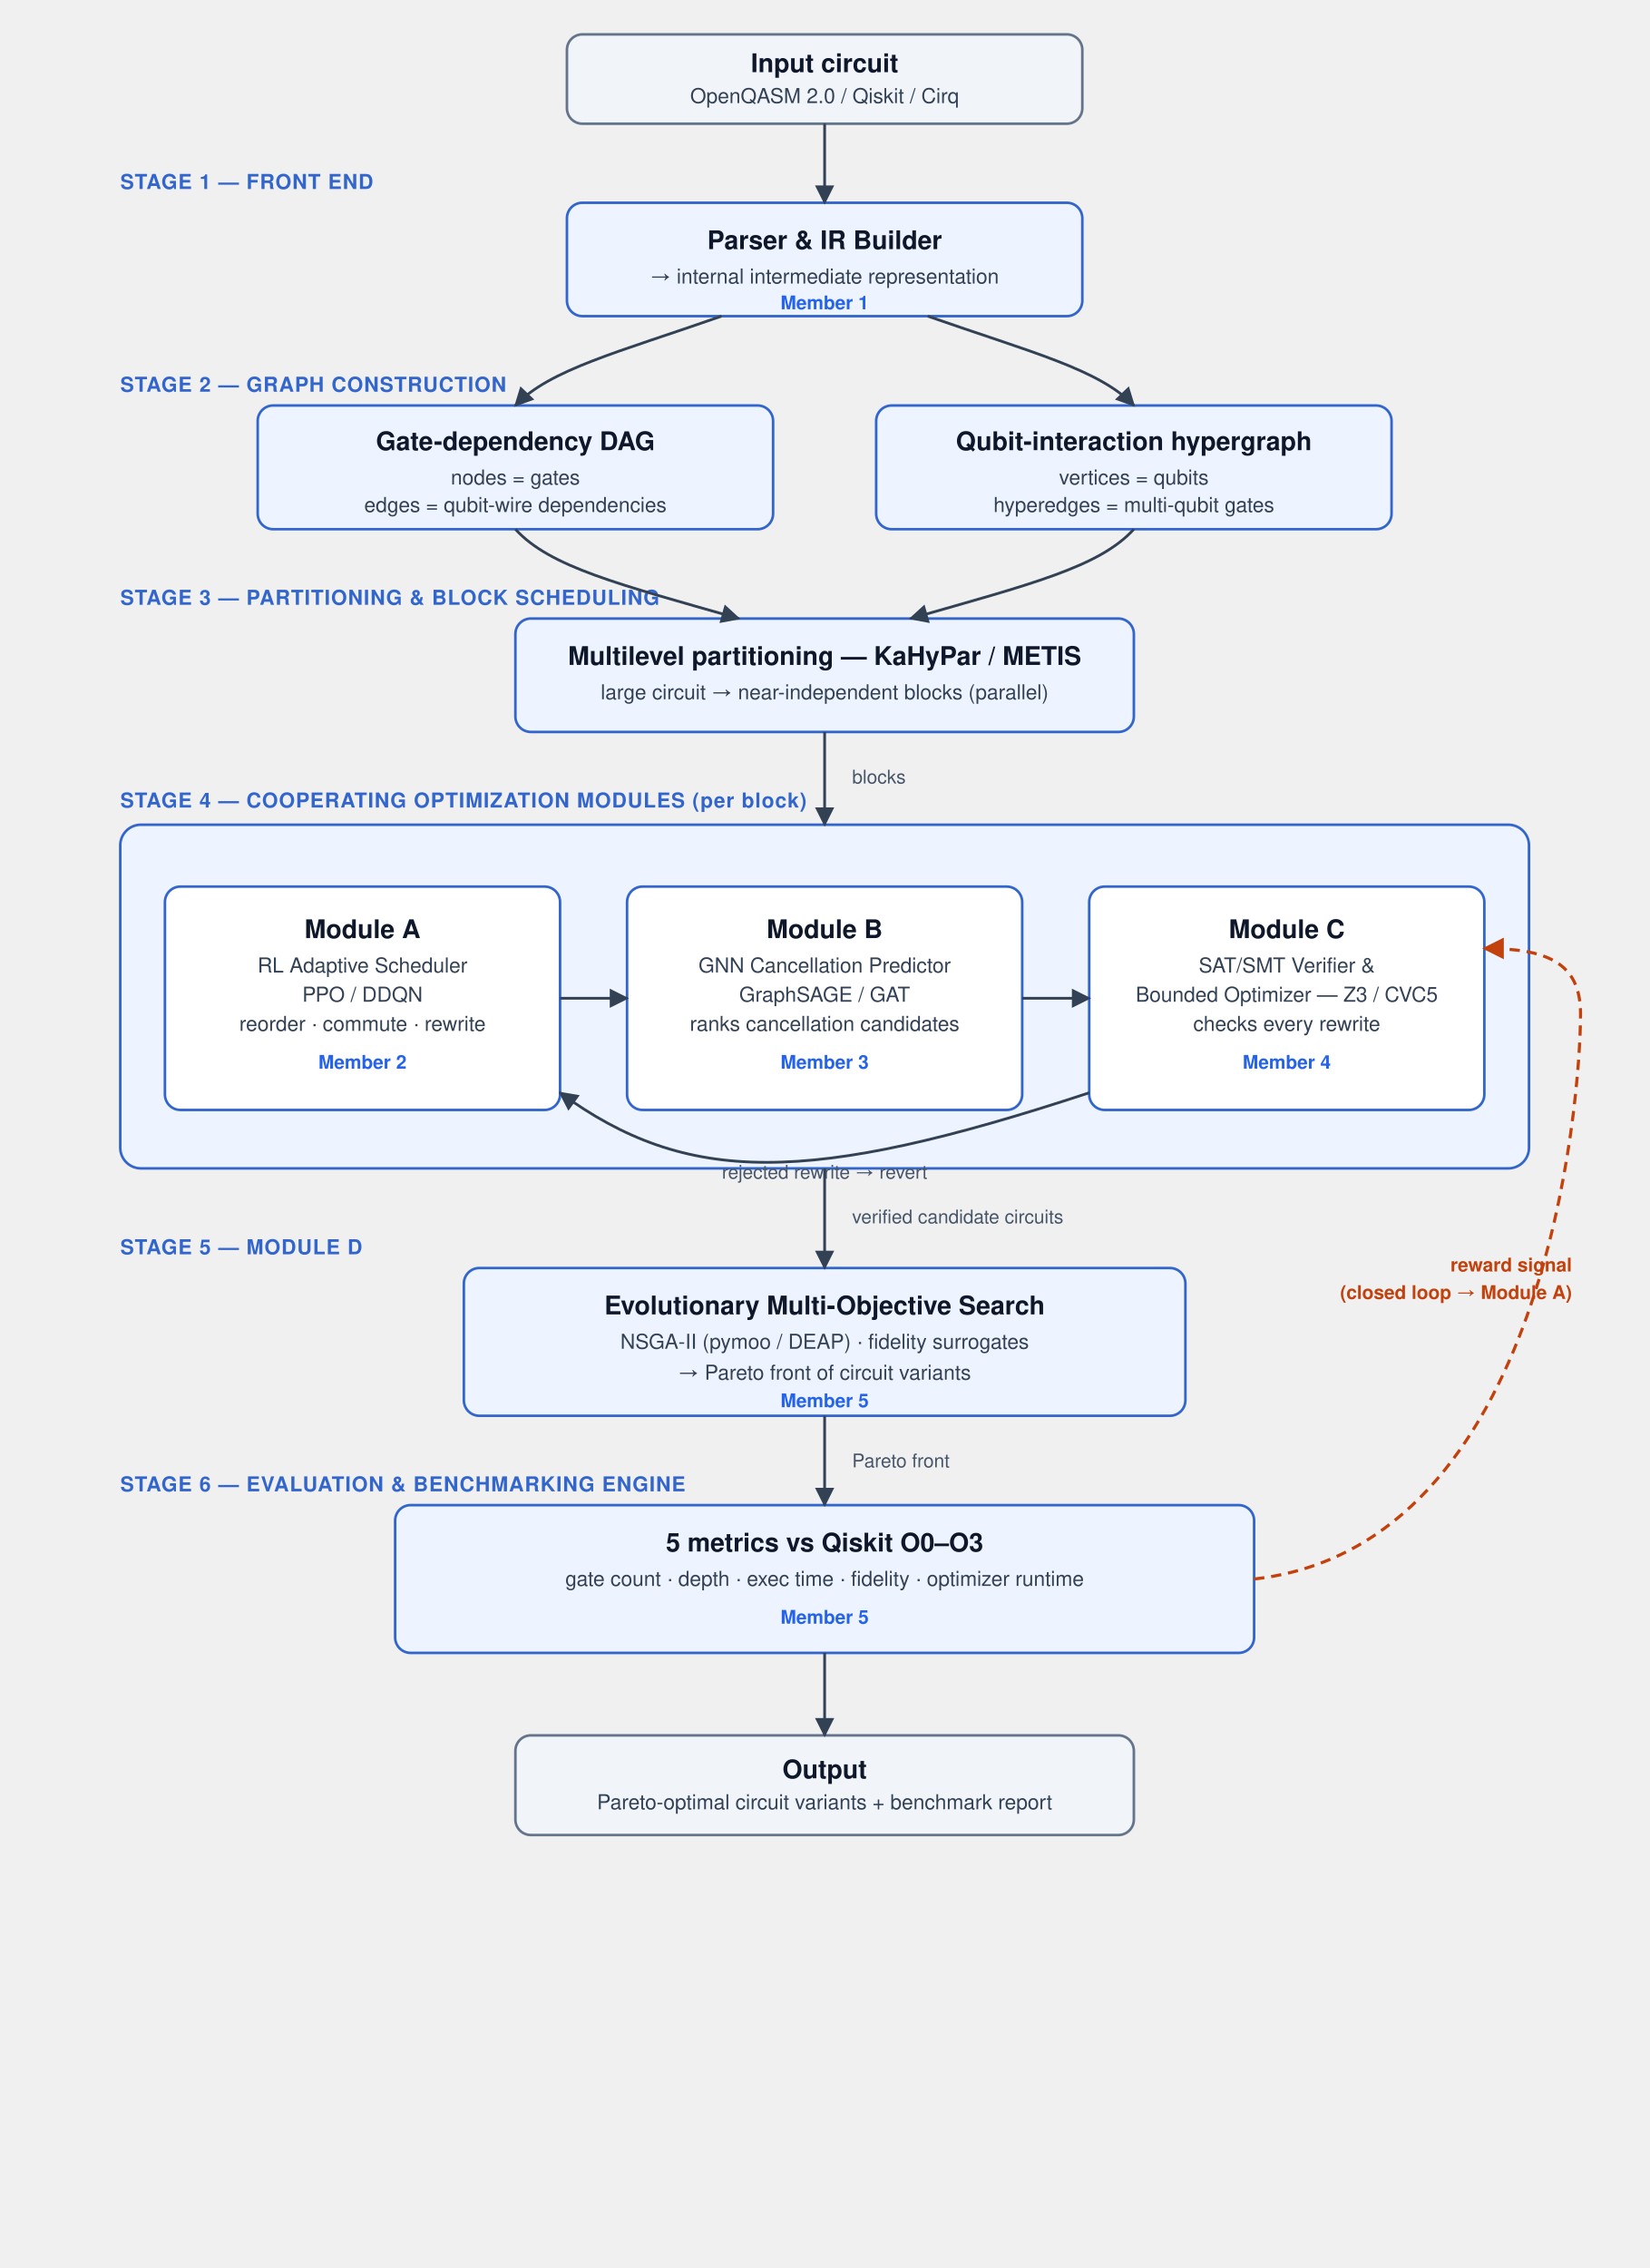
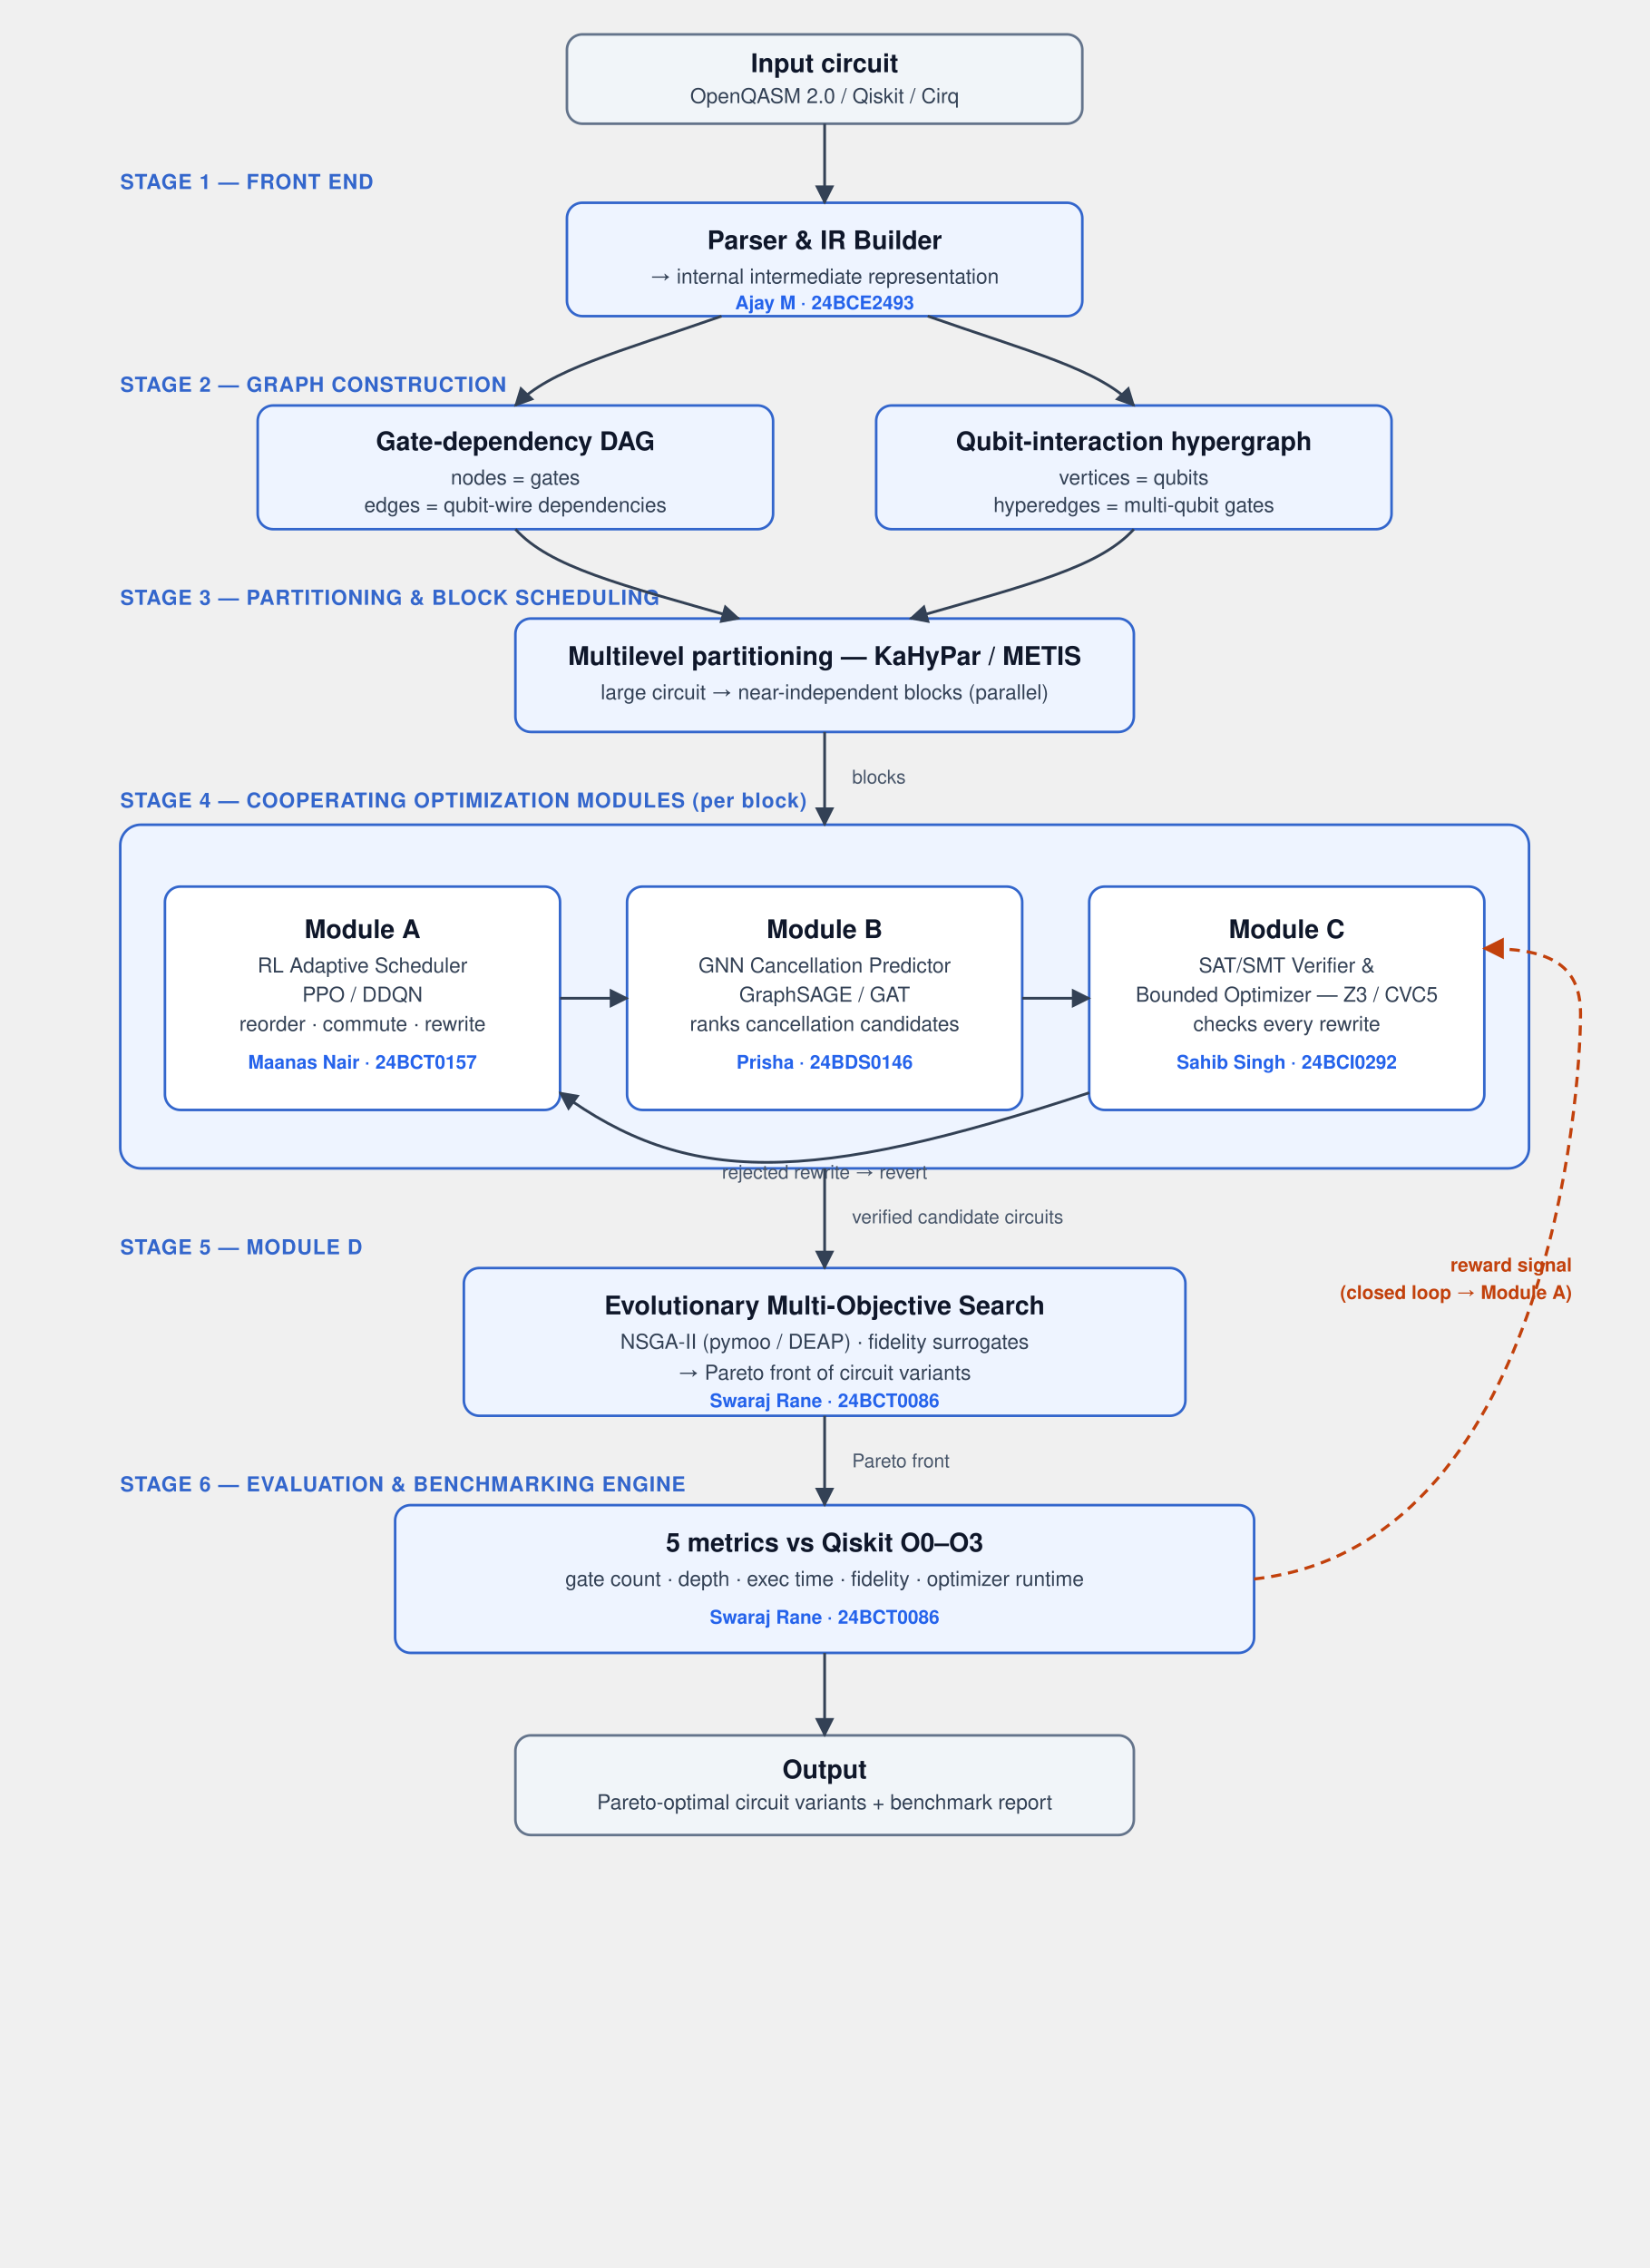
<svg xmlns="http://www.w3.org/2000/svg" viewBox="0 0 960 1320" font-family="'Segoe UI',Helvetica,Arial,sans-serif">
  <defs>
    <marker id="arrow" viewBox="0 0 10 10" refX="9" refY="5" markerWidth="7" markerHeight="7" orient="auto-start-reverse">
      <path d="M0 0 L10 5 L0 10 z" fill="#334155" />
    </marker>
    <marker id="arrowFB" viewBox="0 0 10 10" refX="9" refY="5" markerWidth="7" markerHeight="7" orient="auto-start-reverse">
      <path d="M0 0 L10 5 L0 10 z" fill="#c2410c" />
    </marker>
  </defs>
  <style>
    .stage  { fill:#eef4ff; stroke:#3366cc; stroke-width:1.5; }
    .io     { fill:#f1f5f9; stroke:#64748b; stroke-width:1.5; }
    .mod    { fill:#ffffff; stroke:#3366cc; stroke-width:1.5; }
    .lbl    { fill:#0f172a; font-size:15px; font-weight:600; }
    .sub    { fill:#334155; font-size:12px; }
    .tag    { fill:#2563eb; font-size:11px; font-weight:600; }
    .edge   { stroke:#334155; stroke-width:1.6; fill:none; }
    .edgeFB { stroke:#c2410c; stroke-width:1.8; fill:none; stroke-dasharray:6 4; }
    .elbl   { fill:#475569; font-size:11px; }
    .fblbl  { fill:#c2410c; font-size:11px; font-weight:600; }
    .banner { fill:#3366cc; font-size:12px; font-weight:700; letter-spacing:.5px; }
  </style>
  <rect class="io" x="330" y="20" width="300" height="52" rx="9" />
  <text class="lbl" x="480" y="42" text-anchor="middle">Input circuit</text>
  <text class="sub" x="480" y="60" text-anchor="middle">OpenQASM 2.0 / Qiskit / Cirq</text>
  <text class="banner" x="70" y="110">STAGE 1 — FRONT END</text>
  <rect class="stage" x="330" y="118" width="300" height="66" rx="9" />
  <text class="lbl" x="480" y="145" text-anchor="middle">Parser &amp; IR Builder</text>
  <text class="sub" x="480" y="165" text-anchor="middle">→ internal intermediate representation</text>
-   <text class="tag" x="480" y="180" text-anchor="middle">Member 1</text>
+   <text class="tag" x="480" y="180" text-anchor="middle">Ajay M · 24BCE2493</text>
  <text class="banner" x="70" y="228">STAGE 2 — GRAPH CONSTRUCTION</text>
  <rect class="stage" x="150" y="236" width="300" height="72" rx="9" />
  <text class="lbl" x="300" y="262" text-anchor="middle">Gate-dependency DAG</text>
  <text class="sub" x="300" y="282" text-anchor="middle">nodes = gates</text>
  <text class="sub" x="300" y="298" text-anchor="middle">edges = qubit-wire dependencies</text>
  <rect class="stage" x="510" y="236" width="300" height="72" rx="9" />
  <text class="lbl" x="660" y="262" text-anchor="middle">Qubit-interaction hypergraph</text>
  <text class="sub" x="660" y="282" text-anchor="middle">vertices = qubits</text>
  <text class="sub" x="660" y="298" text-anchor="middle">hyperedges = multi-qubit gates</text>
  <text class="banner" x="70" y="352">STAGE 3 — PARTITIONING &amp; BLOCK SCHEDULING</text>
  <rect class="stage" x="300" y="360" width="360" height="66" rx="9" />
  <text class="lbl" x="480" y="387" text-anchor="middle">Multilevel partitioning — KaHyPar / METIS</text>
  <text class="sub" x="480" y="407" text-anchor="middle">large circuit → near-independent blocks (parallel)</text>
  <text class="banner" x="70" y="470">STAGE 4 — COOPERATING OPTIMIZATION MODULES  (per block)</text>
  <rect class="stage" x="70" y="480" width="820" height="200" rx="12" />
  <rect class="mod" x="96" y="516" width="230" height="130" rx="9" />
  <text class="lbl" x="211" y="546" text-anchor="middle">Module A</text>
  <text class="sub" x="211" y="566" text-anchor="middle">RL Adaptive Scheduler</text>
  <text class="sub" x="211" y="583" text-anchor="middle">PPO / DDQN</text>
  <text class="sub" x="211" y="600" text-anchor="middle">reorder · commute · rewrite</text>
-   <text class="tag" x="211" y="622" text-anchor="middle">Member 2</text>
+   <text class="tag" x="211" y="622" text-anchor="middle">Maanas Nair · 24BCT0157</text>
  <rect class="mod" x="365" y="516" width="230" height="130" rx="9" />
  <text class="lbl" x="480" y="546" text-anchor="middle">Module B</text>
  <text class="sub" x="480" y="566" text-anchor="middle">GNN Cancellation Predictor</text>
  <text class="sub" x="480" y="583" text-anchor="middle">GraphSAGE / GAT</text>
  <text class="sub" x="480" y="600" text-anchor="middle">ranks cancellation candidates</text>
-   <text class="tag" x="480" y="622" text-anchor="middle">Member 3</text>
+   <text class="tag" x="480" y="622" text-anchor="middle">Prisha · 24BDS0146</text>
  <rect class="mod" x="634" y="516" width="230" height="130" rx="9" />
  <text class="lbl" x="749" y="546" text-anchor="middle">Module C</text>
  <text class="sub" x="749" y="566" text-anchor="middle">SAT/SMT Verifier &amp;</text>
  <text class="sub" x="749" y="583" text-anchor="middle">Bounded Optimizer — Z3 / CVC5</text>
  <text class="sub" x="749" y="600" text-anchor="middle">checks every rewrite</text>
-   <text class="tag" x="749" y="622" text-anchor="middle">Member 4</text>
+   <text class="tag" x="749" y="622" text-anchor="middle">Sahib Singh · 24BCI0292</text>
  <path class="edge" d="M326 581 H365" marker-end="url(#arrow)" />
  <path class="edge" d="M595 581 H634" marker-end="url(#arrow)" />
  <path class="edge" d="M634 636 C 470 690, 400 690, 326 636" marker-end="url(#arrow)" />
  <text class="elbl" x="480" y="686" text-anchor="middle">rejected rewrite → revert</text>
  <text class="banner" x="70" y="730">STAGE 5 — MODULE D</text>
  <rect class="stage" x="270" y="738" width="420" height="86" rx="9" />
  <text class="lbl" x="480" y="765" text-anchor="middle">Evolutionary Multi-Objective Search</text>
  <text class="sub" x="480" y="785" text-anchor="middle">NSGA-II (pymoo / DEAP) · fidelity surrogates</text>
  <text class="sub" x="480" y="803" text-anchor="middle">→ Pareto front of circuit variants</text>
-   <text class="tag" x="480" y="819" text-anchor="middle">Member 5</text>
+   <text class="tag" x="480" y="819" text-anchor="middle">Swaraj Rane · 24BCT0086</text>
  <text class="banner" x="70" y="868">STAGE 6 — EVALUATION &amp; BENCHMARKING ENGINE</text>
  <rect class="stage" x="230" y="876" width="500" height="86" rx="9" />
  <text class="lbl" x="480" y="903" text-anchor="middle">5 metrics vs Qiskit O0–O3</text>
  <text class="sub" x="480" y="923" text-anchor="middle">gate count · depth · exec time · fidelity · optimizer runtime</text>
-   <text class="tag" x="480" y="945" text-anchor="middle">Member 5</text>
+   <text class="tag" x="480" y="945" text-anchor="middle">Swaraj Rane · 24BCT0086</text>
  <rect class="io" x="300" y="1010" width="360" height="58" rx="9" />
  <text class="lbl" x="480" y="1035" text-anchor="middle">Output</text>
  <text class="sub" x="480" y="1053" text-anchor="middle">Pareto-optimal circuit variants + benchmark report</text>
  <path class="edge" d="M480 72 V118" marker-end="url(#arrow)" />
  <path class="edge" d="M420 184 C 360 205, 320 215, 300 236" marker-end="url(#arrow)" />
  <path class="edge" d="M540 184 C 600 205, 640 215, 660 236" marker-end="url(#arrow)" />
  <path class="edge" d="M300 308 C 320 330, 360 340, 430 360" marker-end="url(#arrow)" />
  <path class="edge" d="M660 308 C 640 330, 600 340, 530 360" marker-end="url(#arrow)" />
  <path class="edge" d="M480 426 V480" marker-end="url(#arrow)" />
  <text class="elbl" x="496" y="456">blocks</text>
  <path class="edge" d="M480 680 V738" marker-end="url(#arrow)" />
  <text class="elbl" x="496" y="712">verified candidate circuits</text>
  <path class="edge" d="M480 824 V876" marker-end="url(#arrow)" />
  <text class="elbl" x="496" y="854">Pareto front</text>
  <path class="edge" d="M480 962 V1010" marker-end="url(#arrow)" />
  <path class="edgeFB" d="M730 919 C 900 900, 920 640, 920 590 C 920 560, 900 552, 864 552" marker-end="url(#arrowFB)" />
  <text class="fblbl" x="915" y="740" text-anchor="end">reward signal</text>
  <text class="fblbl" x="915" y="756" text-anchor="end">(closed loop → Module A)</text>
</svg>
